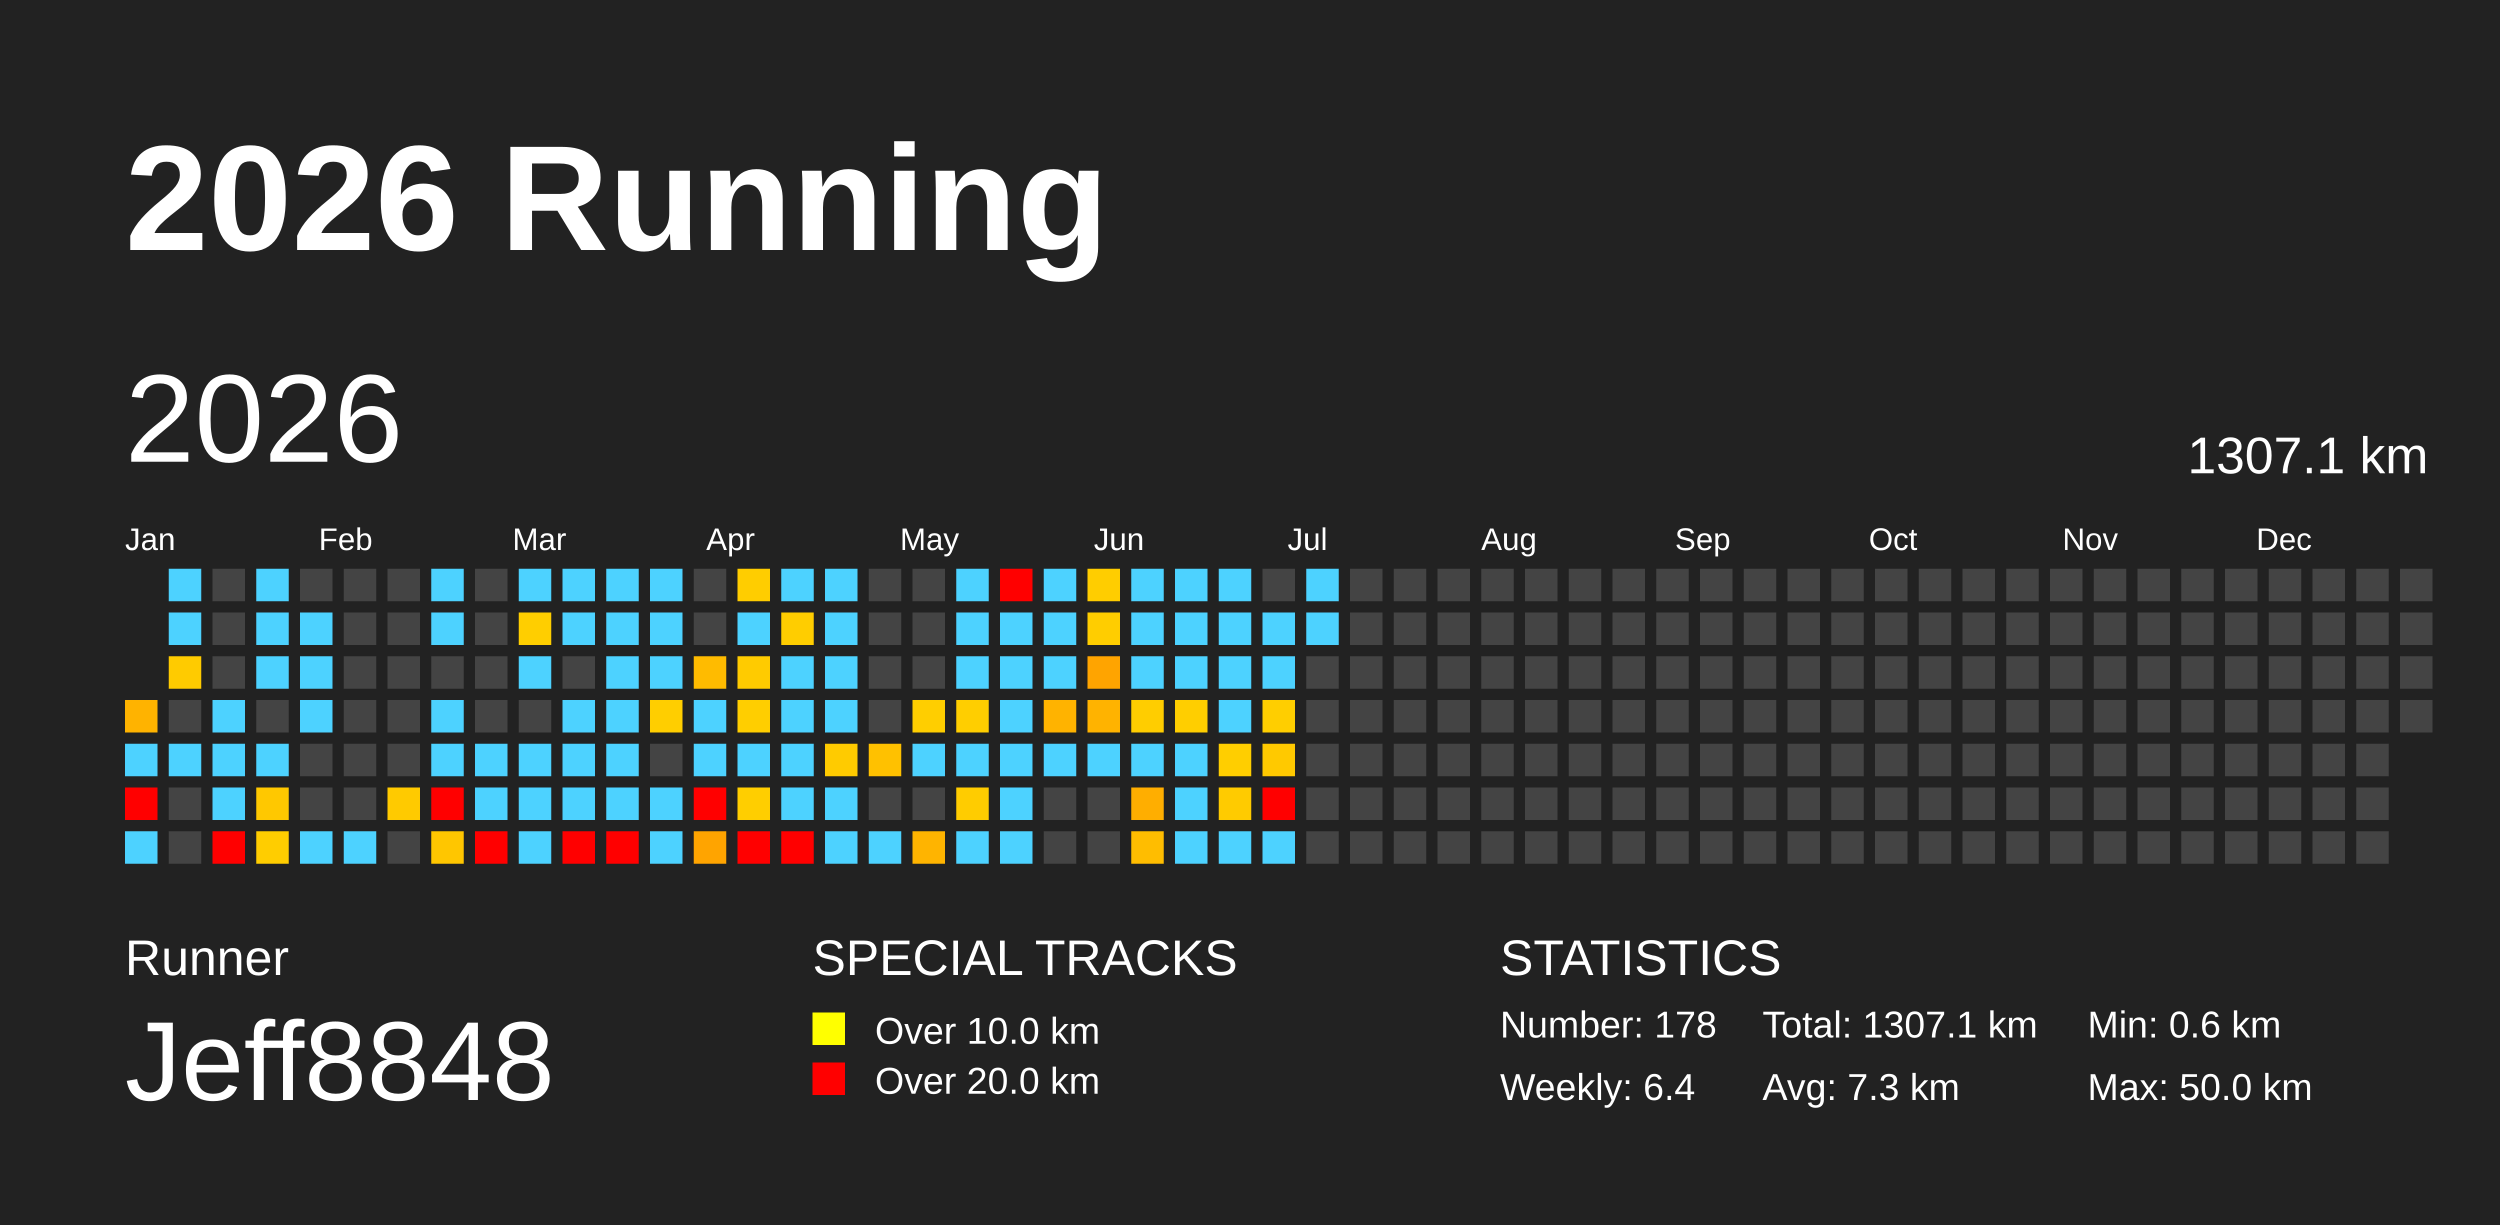
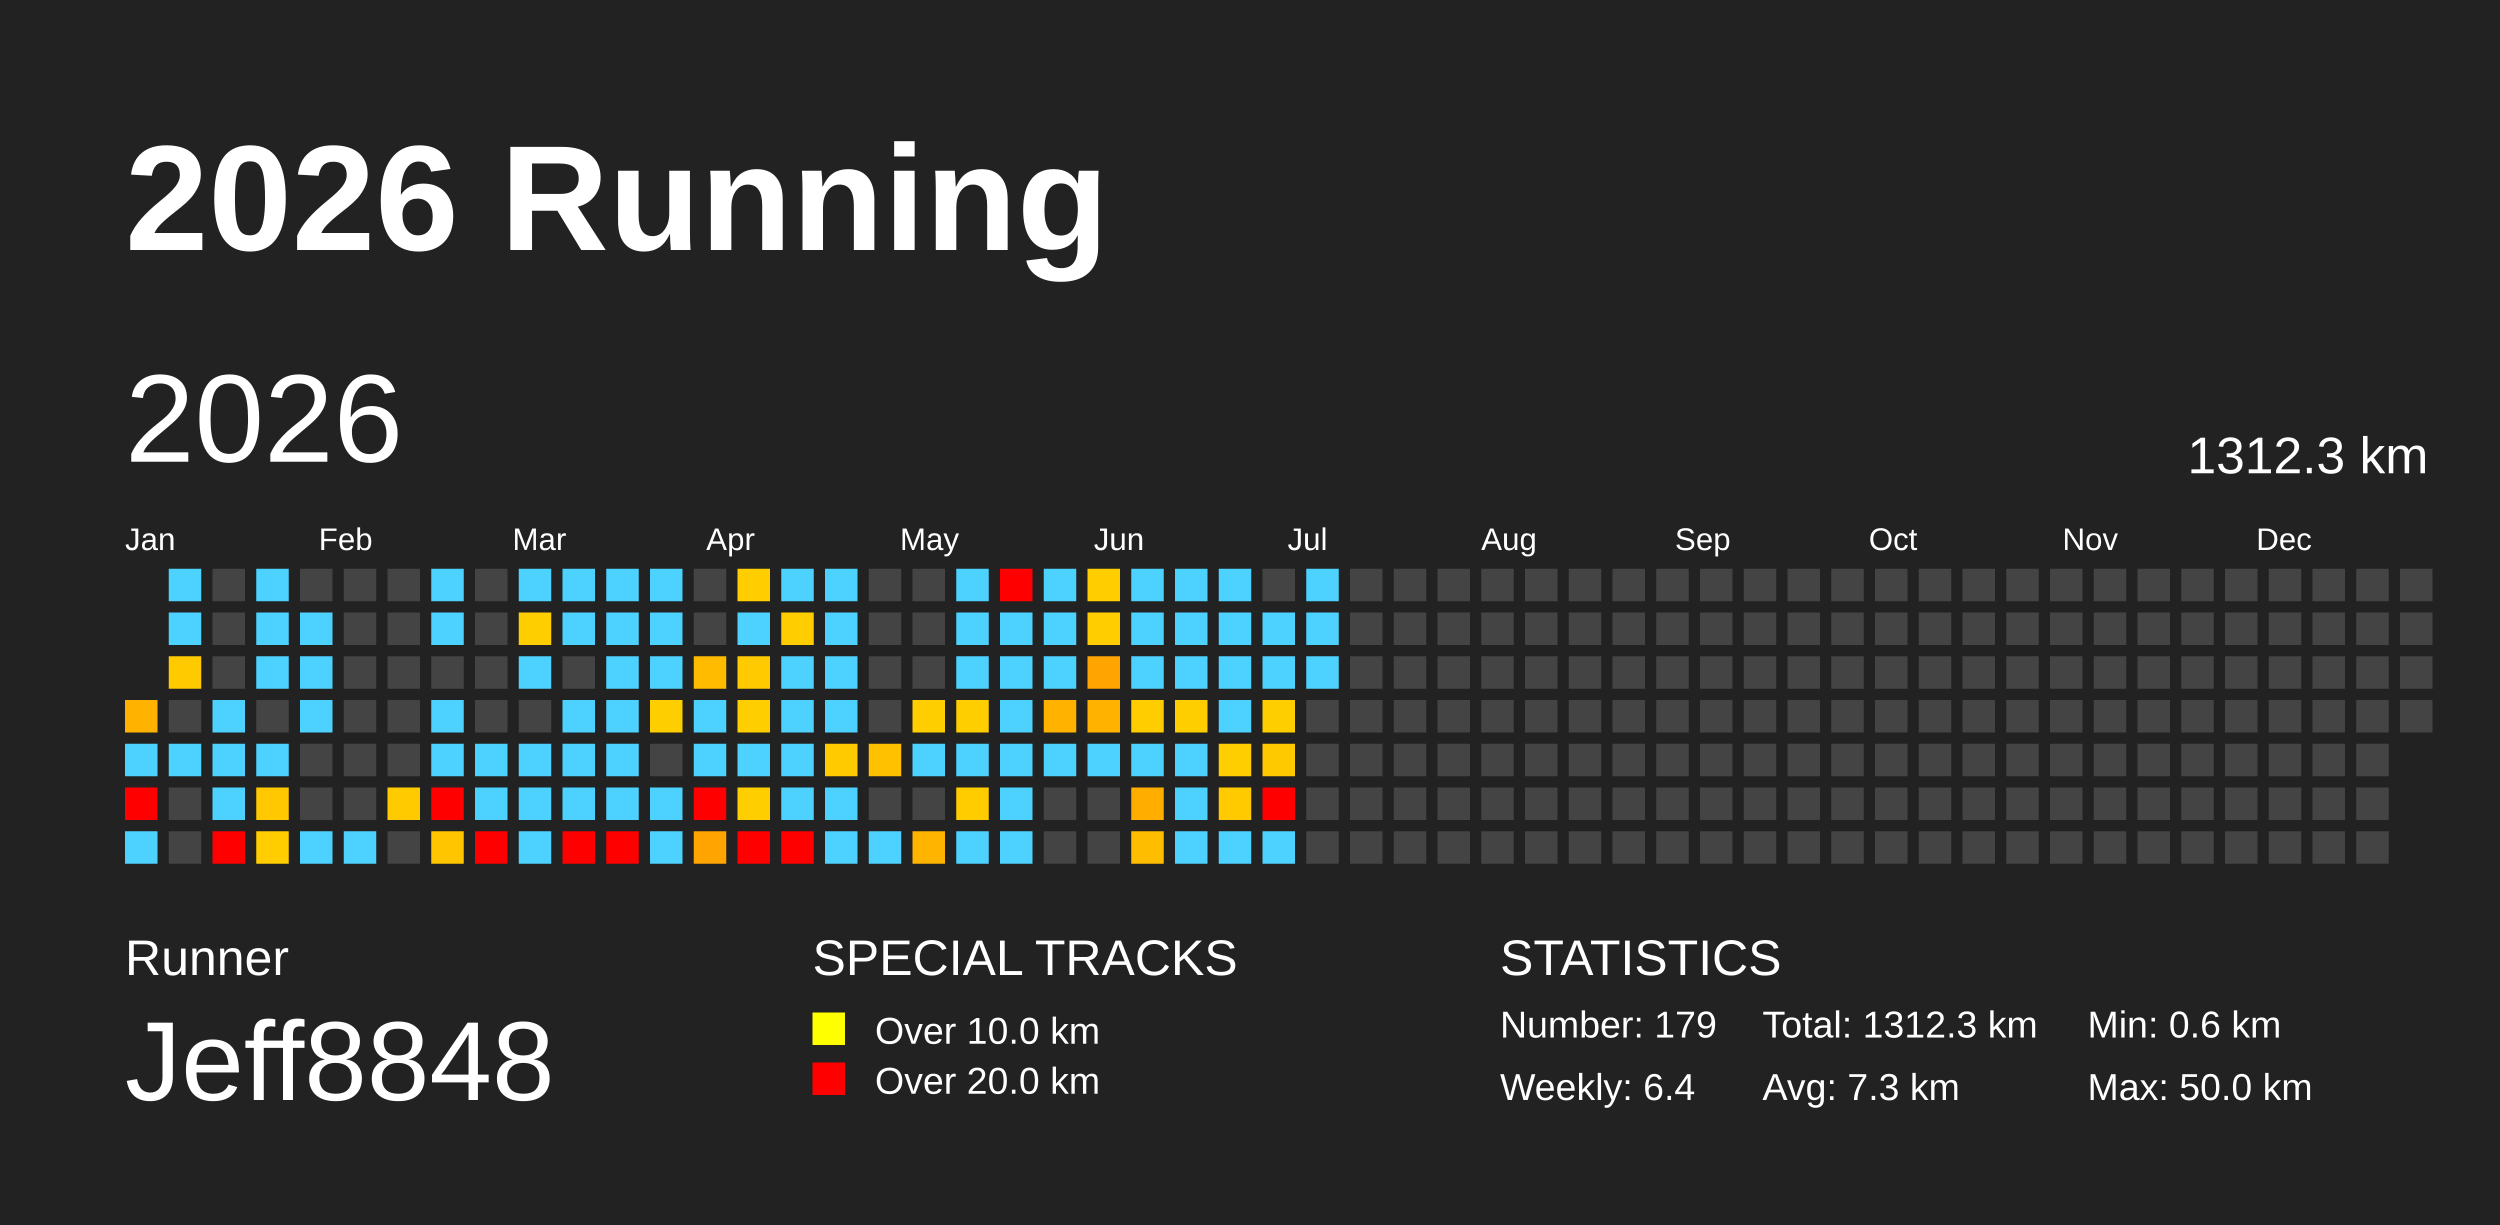
<svg xmlns="http://www.w3.org/2000/svg" baseProfile="full" height="98mm" version="1.1" viewBox="0,0,200,98" width="200mm">
  <defs />
  <rect fill="#222222" height="98" width="200" x="0" y="0" />
  <text fill="#FFFFFF" style="font-size:12px; font-family:Arial; font-weight:bold;" x="10" y="20">2026 Running</text>
  <text fill="#FFFFFF" style="font-size:4px; font-family:Arial" x="10" y="78">Runner</text>
  <text fill="#FFFFFF" style="font-size:9px; font-family:Arial" x="10" y="88">Jeff8848</text>
  <text fill="#FFFFFF" style="font-size:4px; font-family:Arial" x="65" y="78">SPECIAL TRACKS</text>
  <rect fill="yellow" height="2.6" width="2.6" x="65" y="81" />
  <text fill="#FFFFFF" style="font-size:3px; font-family:Arial" x="70" y="83.5">Over 10.0 km</text>
  <rect fill="red" height="2.6" width="2.6" x="65" y="85" />
  <text fill="#FFFFFF" style="font-size:3px; font-family:Arial" x="70" y="87.5">Over 20.0 km</text>
  <text fill="#FFFFFF" style="font-size:4px; font-family:Arial" x="120" y="78">STATISTICS</text>
-   <text fill="#FFFFFF" style="font-size:3px; font-family:Arial" x="120" y="83">Number: 178</text>
+   <text fill="#FFFFFF" style="font-size:3px; font-family:Arial" x="120" y="83">Number: 179</text>
  <text fill="#FFFFFF" style="font-size:3px; font-family:Arial" x="120" y="88">Weekly: 6.4</text>
-   <text fill="#FFFFFF" style="font-size:3px; font-family:Arial" x="141" y="83">Total: 1307.1 km</text>
+   <text fill="#FFFFFF" style="font-size:3px; font-family:Arial" x="141" y="83">Total: 1312.3 km</text>
  <text fill="#FFFFFF" style="font-size:3px; font-family:Arial" x="141" y="88">Avg: 7.3 km</text>
  <text fill="#FFFFFF" style="font-size:3px; font-family:Arial" x="167" y="83">Min: 0.6 km</text>
  <text fill="#FFFFFF" style="font-size:3px; font-family:Arial" x="167" y="88">Max: 50.0 km</text>
  <text dominant-baseline="hanging" fill="#FFFFFF" style="font-size:10.0px; font-family:Arial;" x="10" y="30">2026</text>
-   <text dominant-baseline="hanging" fill="#FFFFFF" style="font-size:4.125px; font-family:Arial;" x="175" y="35">1307.1 km</text>
+   <text dominant-baseline="hanging" fill="#FFFFFF" style="font-size:4.125px; font-family:Arial;" x="175" y="35">1312.3 km</text>
  <text fill="#FFFFFF" style="font-size:2.5px; font-family:Arial" x="10.0" y="44">Jan</text>
  <text fill="#FFFFFF" style="font-size:2.5px; font-family:Arial" x="25.5" y="44">Feb</text>
  <text fill="#FFFFFF" style="font-size:2.5px; font-family:Arial" x="41.0" y="44">Mar</text>
  <text fill="#FFFFFF" style="font-size:2.5px; font-family:Arial" x="56.5" y="44">Apr</text>
  <text fill="#FFFFFF" style="font-size:2.5px; font-family:Arial" x="72.0" y="44">May</text>
  <text fill="#FFFFFF" style="font-size:2.5px; font-family:Arial" x="87.5" y="44">Jun</text>
  <text fill="#FFFFFF" style="font-size:2.5px; font-family:Arial" x="103.0" y="44">Jul</text>
  <text fill="#FFFFFF" style="font-size:2.5px; font-family:Arial" x="118.5" y="44">Aug</text>
  <text fill="#FFFFFF" style="font-size:2.5px; font-family:Arial" x="134.0" y="44">Sep</text>
  <text fill="#FFFFFF" style="font-size:2.5px; font-family:Arial" x="149.5" y="44">Oct</text>
  <text fill="#FFFFFF" style="font-size:2.5px; font-family:Arial" x="165.0" y="44">Nov</text>
  <text fill="#FFFFFF" style="font-size:2.5px; font-family:Arial" x="180.5" y="44">Dec</text>
  <rect fill="#ffb300" height="2.6" width="2.6" x="10.0" y="56.0" />
  <rect fill="#4dd2ff" height="2.6" width="2.6" x="10.0" y="59.5" />
  <rect fill="red" height="2.6" width="2.6" x="10.0" y="63.0" />
  <rect fill="#4dd2ff" height="2.6" width="2.6" x="10.0" y="66.5" />
  <rect fill="#4dd2ff" height="2.6" width="2.6" x="13.5" y="45.5" />
  <rect fill="#4dd2ff" height="2.6" width="2.6" x="13.5" y="49.0" />
  <rect fill="#ffcb00" height="2.6" width="2.6" x="13.5" y="52.5" />
  <rect fill="#444444" height="2.6" width="2.6" x="13.5" y="56.0" />
  <rect fill="#4dd2ff" height="2.6" width="2.6" x="13.5" y="59.5" />
  <rect fill="#444444" height="2.6" width="2.6" x="13.5" y="63.0" />
  <rect fill="#444444" height="2.6" width="2.6" x="13.5" y="66.5" />
  <rect fill="#444444" height="2.6" width="2.6" x="17.0" y="45.5" />
  <rect fill="#444444" height="2.6" width="2.6" x="17.0" y="49.0" />
  <rect fill="#444444" height="2.6" width="2.6" x="17.0" y="52.5" />
  <rect fill="#4dd2ff" height="2.6" width="2.6" x="17.0" y="56.0" />
  <rect fill="#4dd2ff" height="2.6" width="2.6" x="17.0" y="59.5" />
  <rect fill="#4dd2ff" height="2.6" width="2.6" x="17.0" y="63.0" />
  <rect fill="red" height="2.6" width="2.6" x="17.0" y="66.5" />
  <rect fill="#4dd2ff" height="2.6" width="2.6" x="20.5" y="45.5" />
  <rect fill="#4dd2ff" height="2.6" width="2.6" x="20.5" y="49.0" />
  <rect fill="#4dd2ff" height="2.6" width="2.6" x="20.5" y="52.5" />
  <rect fill="#444444" height="2.6" width="2.6" x="20.5" y="56.0" />
  <rect fill="#4dd2ff" height="2.6" width="2.6" x="20.5" y="59.5" />
  <rect fill="#ffc800" height="2.6" width="2.6" x="20.5" y="63.0" />
  <rect fill="#ffcd00" height="2.6" width="2.6" x="20.5" y="66.5" />
  <rect fill="#444444" height="2.6" width="2.6" x="24.0" y="45.5" />
  <rect fill="#4dd2ff" height="2.6" width="2.6" x="24.0" y="49.0" />
  <rect fill="#4dd2ff" height="2.6" width="2.6" x="24.0" y="52.5" />
  <rect fill="#4dd2ff" height="2.6" width="2.6" x="24.0" y="56.0" />
  <rect fill="#444444" height="2.6" width="2.6" x="24.0" y="59.5" />
  <rect fill="#444444" height="2.6" width="2.6" x="24.0" y="63.0" />
  <rect fill="#4dd2ff" height="2.6" width="2.6" x="24.0" y="66.5" />
  <rect fill="#444444" height="2.6" width="2.6" x="27.5" y="45.5" />
  <rect fill="#444444" height="2.6" width="2.6" x="27.5" y="49.0" />
  <rect fill="#444444" height="2.6" width="2.6" x="27.5" y="52.5" />
  <rect fill="#444444" height="2.6" width="2.6" x="27.5" y="56.0" />
  <rect fill="#444444" height="2.6" width="2.6" x="27.5" y="59.5" />
  <rect fill="#444444" height="2.6" width="2.6" x="27.5" y="63.0" />
  <rect fill="#4dd2ff" height="2.6" width="2.6" x="27.5" y="66.5" />
  <rect fill="#444444" height="2.6" width="2.6" x="31.0" y="45.5" />
  <rect fill="#444444" height="2.6" width="2.6" x="31.0" y="49.0" />
  <rect fill="#444444" height="2.6" width="2.6" x="31.0" y="52.5" />
  <rect fill="#444444" height="2.6" width="2.6" x="31.0" y="56.0" />
  <rect fill="#444444" height="2.6" width="2.6" x="31.0" y="59.5" />
  <rect fill="#ffca00" height="2.6" width="2.6" x="31.0" y="63.0" />
  <rect fill="#444444" height="2.6" width="2.6" x="31.0" y="66.5" />
  <rect fill="#4dd2ff" height="2.6" width="2.6" x="34.5" y="45.5" />
  <rect fill="#4dd2ff" height="2.6" width="2.6" x="34.5" y="49.0" />
  <rect fill="#444444" height="2.6" width="2.6" x="34.5" y="52.5" />
  <rect fill="#4dd2ff" height="2.6" width="2.6" x="34.5" y="56.0" />
  <rect fill="#4dd2ff" height="2.6" width="2.6" x="34.5" y="59.5" />
  <rect fill="red" height="2.6" width="2.6" x="34.5" y="63.0" />
  <rect fill="#ffc600" height="2.6" width="2.6" x="34.5" y="66.5" />
  <rect fill="#444444" height="2.6" width="2.6" x="38.0" y="45.5" />
  <rect fill="#444444" height="2.6" width="2.6" x="38.0" y="49.0" />
  <rect fill="#444444" height="2.6" width="2.6" x="38.0" y="52.5" />
  <rect fill="#444444" height="2.6" width="2.6" x="38.0" y="56.0" />
  <rect fill="#4dd2ff" height="2.6" width="2.6" x="38.0" y="59.5" />
  <rect fill="#4dd2ff" height="2.6" width="2.6" x="38.0" y="63.0" />
  <rect fill="red" height="2.6" width="2.6" x="38.0" y="66.5" />
  <rect fill="#4dd2ff" height="2.6" width="2.6" x="41.5" y="45.5" />
  <rect fill="#ffce00" height="2.6" width="2.6" x="41.5" y="49.0" />
  <rect fill="#4dd2ff" height="2.6" width="2.6" x="41.5" y="52.5" />
  <rect fill="#444444" height="2.6" width="2.6" x="41.5" y="56.0" />
  <rect fill="#4dd2ff" height="2.6" width="2.6" x="41.5" y="59.5" />
  <rect fill="#4dd2ff" height="2.6" width="2.6" x="41.5" y="63.0" />
  <rect fill="#4dd2ff" height="2.6" width="2.6" x="41.5" y="66.5" />
  <rect fill="#4dd2ff" height="2.6" width="2.6" x="45.0" y="45.5" />
  <rect fill="#4dd2ff" height="2.6" width="2.6" x="45.0" y="49.0" />
  <rect fill="#444444" height="2.6" width="2.6" x="45.0" y="52.5" />
  <rect fill="#4dd2ff" height="2.6" width="2.6" x="45.0" y="56.0" />
  <rect fill="#4dd2ff" height="2.6" width="2.6" x="45.0" y="59.5" />
  <rect fill="#4dd2ff" height="2.6" width="2.6" x="45.0" y="63.0" />
  <rect fill="red" height="2.6" width="2.6" x="45.0" y="66.5" />
  <rect fill="#4dd2ff" height="2.6" width="2.6" x="48.5" y="45.5" />
  <rect fill="#4dd2ff" height="2.6" width="2.6" x="48.5" y="49.0" />
  <rect fill="#4dd2ff" height="2.6" width="2.6" x="48.5" y="52.5" />
  <rect fill="#4dd2ff" height="2.6" width="2.6" x="48.5" y="56.0" />
  <rect fill="#4dd2ff" height="2.6" width="2.6" x="48.5" y="59.5" />
  <rect fill="#4dd2ff" height="2.6" width="2.6" x="48.5" y="63.0" />
  <rect fill="red" height="2.6" width="2.6" x="48.5" y="66.5" />
  <rect fill="#4dd2ff" height="2.6" width="2.6" x="52.0" y="45.5" />
  <rect fill="#4dd2ff" height="2.6" width="2.6" x="52.0" y="49.0" />
  <rect fill="#4dd2ff" height="2.6" width="2.6" x="52.0" y="52.5" />
  <rect fill="#ffce00" height="2.6" width="2.6" x="52.0" y="56.0" />
  <rect fill="#444444" height="2.6" width="2.6" x="52.0" y="59.5" />
  <rect fill="#4dd2ff" height="2.6" width="2.6" x="52.0" y="63.0" />
  <rect fill="#4dd2ff" height="2.6" width="2.6" x="52.0" y="66.5" />
  <rect fill="#444444" height="2.6" width="2.6" x="55.5" y="45.5" />
  <rect fill="#444444" height="2.6" width="2.6" x="55.5" y="49.0" />
  <rect fill="#ffbb00" height="2.6" width="2.6" x="55.5" y="52.5" />
  <rect fill="#4dd2ff" height="2.6" width="2.6" x="55.5" y="56.0" />
  <rect fill="#4dd2ff" height="2.6" width="2.6" x="55.5" y="59.5" />
  <rect fill="red" height="2.6" width="2.6" x="55.5" y="63.0" />
  <rect fill="#ffa400" height="2.6" width="2.6" x="55.5" y="66.5" />
  <rect fill="#ffcd00" height="2.6" width="2.6" x="59.0" y="45.5" />
  <rect fill="#4dd2ff" height="2.6" width="2.6" x="59.0" y="49.0" />
  <rect fill="#ffcb00" height="2.6" width="2.6" x="59.0" y="52.5" />
  <rect fill="#ffce00" height="2.6" width="2.6" x="59.0" y="56.0" />
  <rect fill="#4dd2ff" height="2.6" width="2.6" x="59.0" y="59.5" />
  <rect fill="#ffce00" height="2.6" width="2.6" x="59.0" y="63.0" />
  <rect fill="red" height="2.6" width="2.6" x="59.0" y="66.5" />
  <rect fill="#4dd2ff" height="2.6" width="2.6" x="62.5" y="45.5" />
  <rect fill="#ffcd00" height="2.6" width="2.6" x="62.5" y="49.0" />
  <rect fill="#4dd2ff" height="2.6" width="2.6" x="62.5" y="52.5" />
  <rect fill="#4dd2ff" height="2.6" width="2.6" x="62.5" y="56.0" />
  <rect fill="#4dd2ff" height="2.6" width="2.6" x="62.5" y="59.5" />
  <rect fill="#4dd2ff" height="2.6" width="2.6" x="62.5" y="63.0" />
  <rect fill="red" height="2.6" width="2.6" x="62.5" y="66.5" />
  <rect fill="#4dd2ff" height="2.6" width="2.6" x="66.0" y="45.5" />
  <rect fill="#4dd2ff" height="2.6" width="2.6" x="66.0" y="49.0" />
  <rect fill="#4dd2ff" height="2.6" width="2.6" x="66.0" y="52.5" />
  <rect fill="#4dd2ff" height="2.6" width="2.6" x="66.0" y="56.0" />
  <rect fill="#ffcb00" height="2.6" width="2.6" x="66.0" y="59.5" />
  <rect fill="#4dd2ff" height="2.6" width="2.6" x="66.0" y="63.0" />
  <rect fill="#4dd2ff" height="2.6" width="2.6" x="66.0" y="66.5" />
  <rect fill="#444444" height="2.6" width="2.6" x="69.5" y="45.5" />
  <rect fill="#444444" height="2.6" width="2.6" x="69.5" y="49.0" />
  <rect fill="#444444" height="2.6" width="2.6" x="69.5" y="52.5" />
  <rect fill="#444444" height="2.6" width="2.6" x="69.5" y="56.0" />
  <rect fill="#ffc100" height="2.6" width="2.6" x="69.5" y="59.5" />
  <rect fill="#444444" height="2.6" width="2.6" x="69.5" y="63.0" />
  <rect fill="#4dd2ff" height="2.6" width="2.6" x="69.5" y="66.5" />
  <rect fill="#444444" height="2.6" width="2.6" x="73.0" y="45.5" />
  <rect fill="#444444" height="2.6" width="2.6" x="73.0" y="49.0" />
  <rect fill="#444444" height="2.6" width="2.6" x="73.0" y="52.5" />
  <rect fill="#ffce00" height="2.6" width="2.6" x="73.0" y="56.0" />
  <rect fill="#4dd2ff" height="2.6" width="2.6" x="73.0" y="59.5" />
  <rect fill="#444444" height="2.6" width="2.6" x="73.0" y="63.0" />
  <rect fill="#ffb400" height="2.6" width="2.6" x="73.0" y="66.5" />
  <rect fill="#4dd2ff" height="2.6" width="2.6" x="76.5" y="45.5" />
  <rect fill="#4dd2ff" height="2.6" width="2.6" x="76.5" y="49.0" />
  <rect fill="#4dd2ff" height="2.6" width="2.6" x="76.5" y="52.5" />
  <rect fill="#ffce00" height="2.6" width="2.6" x="76.5" y="56.0" />
  <rect fill="#4dd2ff" height="2.6" width="2.6" x="76.5" y="59.5" />
  <rect fill="#ffcc00" height="2.6" width="2.6" x="76.5" y="63.0" />
  <rect fill="#4dd2ff" height="2.6" width="2.6" x="76.5" y="66.5" />
  <rect fill="red" height="2.6" width="2.6" x="80.0" y="45.5" />
  <rect fill="#4dd2ff" height="2.6" width="2.6" x="80.0" y="49.0" />
  <rect fill="#4dd2ff" height="2.6" width="2.6" x="80.0" y="52.5" />
  <rect fill="#4dd2ff" height="2.6" width="2.6" x="80.0" y="56.0" />
  <rect fill="#4dd2ff" height="2.6" width="2.6" x="80.0" y="59.5" />
  <rect fill="#4dd2ff" height="2.6" width="2.6" x="80.0" y="63.0" />
  <rect fill="#4dd2ff" height="2.6" width="2.6" x="80.0" y="66.5" />
  <rect fill="#4dd2ff" height="2.6" width="2.6" x="83.5" y="45.5" />
  <rect fill="#4dd2ff" height="2.6" width="2.6" x="83.5" y="49.0" />
  <rect fill="#4dd2ff" height="2.6" width="2.6" x="83.5" y="52.5" />
  <rect fill="#ffb300" height="2.6" width="2.6" x="83.5" y="56.0" />
  <rect fill="#4dd2ff" height="2.6" width="2.6" x="83.5" y="59.5" />
  <rect fill="#444444" height="2.6" width="2.6" x="83.5" y="63.0" />
  <rect fill="#444444" height="2.6" width="2.6" x="83.5" y="66.5" />
  <rect fill="#ffcd00" height="2.6" width="2.6" x="87.0" y="45.5" />
  <rect fill="#ffcd00" height="2.6" width="2.6" x="87.0" y="49.0" />
  <rect fill="#ffa400" height="2.6" width="2.6" x="87.0" y="52.5" />
  <rect fill="#ffb300" height="2.6" width="2.6" x="87.0" y="56.0" />
  <rect fill="#4dd2ff" height="2.6" width="2.6" x="87.0" y="59.5" />
  <rect fill="#444444" height="2.6" width="2.6" x="87.0" y="63.0" />
  <rect fill="#444444" height="2.6" width="2.6" x="87.0" y="66.5" />
  <rect fill="#4dd2ff" height="2.6" width="2.6" x="90.5" y="45.5" />
  <rect fill="#4dd2ff" height="2.6" width="2.6" x="90.5" y="49.0" />
  <rect fill="#4dd2ff" height="2.6" width="2.6" x="90.5" y="52.5" />
  <rect fill="#ffcd00" height="2.6" width="2.6" x="90.5" y="56.0" />
  <rect fill="#4dd2ff" height="2.6" width="2.6" x="90.5" y="59.5" />
  <rect fill="#ffae00" height="2.6" width="2.6" x="90.5" y="63.0" />
  <rect fill="#ffbd00" height="2.6" width="2.6" x="90.5" y="66.5" />
  <rect fill="#4dd2ff" height="2.6" width="2.6" x="94.0" y="45.5" />
  <rect fill="#4dd2ff" height="2.6" width="2.6" x="94.0" y="49.0" />
  <rect fill="#4dd2ff" height="2.6" width="2.6" x="94.0" y="52.5" />
  <rect fill="#ffce00" height="2.6" width="2.6" x="94.0" y="56.0" />
  <rect fill="#4dd2ff" height="2.6" width="2.6" x="94.0" y="59.5" />
  <rect fill="#4dd2ff" height="2.6" width="2.6" x="94.0" y="63.0" />
  <rect fill="#4dd2ff" height="2.6" width="2.6" x="94.0" y="66.5" />
  <rect fill="#4dd2ff" height="2.6" width="2.6" x="97.5" y="45.5" />
  <rect fill="#4dd2ff" height="2.6" width="2.6" x="97.5" y="49.0" />
  <rect fill="#4dd2ff" height="2.6" width="2.6" x="97.5" y="52.5" />
  <rect fill="#4dd2ff" height="2.6" width="2.6" x="97.5" y="56.0" />
  <rect fill="#ffce00" height="2.6" width="2.6" x="97.5" y="59.5" />
  <rect fill="#ffcb00" height="2.6" width="2.6" x="97.5" y="63.0" />
  <rect fill="#4dd2ff" height="2.6" width="2.6" x="97.5" y="66.5" />
  <rect fill="#444444" height="2.6" width="2.6" x="101.0" y="45.5" />
  <rect fill="#4dd2ff" height="2.6" width="2.6" x="101.0" y="49.0" />
  <rect fill="#4dd2ff" height="2.6" width="2.6" x="101.0" y="52.5" />
  <rect fill="#ffce00" height="2.6" width="2.6" x="101.0" y="56.0" />
  <rect fill="#ffc900" height="2.6" width="2.6" x="101.0" y="59.5" />
  <rect fill="red" height="2.6" width="2.6" x="101.0" y="63.0" />
  <rect fill="#4dd2ff" height="2.6" width="2.6" x="101.0" y="66.5" />
  <rect fill="#4dd2ff" height="2.6" width="2.6" x="104.5" y="45.5" />
  <rect fill="#4dd2ff" height="2.6" width="2.6" x="104.5" y="49.0" />
-   <rect fill="#444444" height="2.6" width="2.6" x="104.5" y="52.5" />
+   <rect fill="#4dd2ff" height="2.6" width="2.6" x="104.5" y="52.5" />
  <rect fill="#444444" height="2.6" width="2.6" x="104.5" y="56.0" />
  <rect fill="#444444" height="2.6" width="2.6" x="104.5" y="59.5" />
  <rect fill="#444444" height="2.6" width="2.6" x="104.5" y="63.0" />
  <rect fill="#444444" height="2.6" width="2.6" x="104.5" y="66.5" />
  <rect fill="#444444" height="2.6" width="2.6" x="108.0" y="45.5" />
  <rect fill="#444444" height="2.6" width="2.6" x="108.0" y="49.0" />
  <rect fill="#444444" height="2.6" width="2.6" x="108.0" y="52.5" />
  <rect fill="#444444" height="2.6" width="2.6" x="108.0" y="56.0" />
  <rect fill="#444444" height="2.6" width="2.6" x="108.0" y="59.5" />
  <rect fill="#444444" height="2.6" width="2.6" x="108.0" y="63.0" />
  <rect fill="#444444" height="2.6" width="2.6" x="108.0" y="66.5" />
  <rect fill="#444444" height="2.6" width="2.6" x="111.5" y="45.5" />
  <rect fill="#444444" height="2.6" width="2.6" x="111.5" y="49.0" />
  <rect fill="#444444" height="2.6" width="2.6" x="111.5" y="52.5" />
  <rect fill="#444444" height="2.6" width="2.6" x="111.5" y="56.0" />
  <rect fill="#444444" height="2.6" width="2.6" x="111.5" y="59.5" />
  <rect fill="#444444" height="2.6" width="2.6" x="111.5" y="63.0" />
  <rect fill="#444444" height="2.6" width="2.6" x="111.5" y="66.5" />
  <rect fill="#444444" height="2.6" width="2.6" x="115.0" y="45.5" />
  <rect fill="#444444" height="2.6" width="2.6" x="115.0" y="49.0" />
  <rect fill="#444444" height="2.6" width="2.6" x="115.0" y="52.5" />
  <rect fill="#444444" height="2.6" width="2.6" x="115.0" y="56.0" />
  <rect fill="#444444" height="2.6" width="2.6" x="115.0" y="59.5" />
  <rect fill="#444444" height="2.6" width="2.6" x="115.0" y="63.0" />
  <rect fill="#444444" height="2.6" width="2.6" x="115.0" y="66.5" />
  <rect fill="#444444" height="2.6" width="2.6" x="118.5" y="45.5" />
  <rect fill="#444444" height="2.6" width="2.6" x="118.5" y="49.0" />
  <rect fill="#444444" height="2.6" width="2.6" x="118.5" y="52.5" />
  <rect fill="#444444" height="2.6" width="2.6" x="118.5" y="56.0" />
  <rect fill="#444444" height="2.6" width="2.6" x="118.5" y="59.5" />
  <rect fill="#444444" height="2.6" width="2.6" x="118.5" y="63.0" />
  <rect fill="#444444" height="2.6" width="2.6" x="118.5" y="66.5" />
  <rect fill="#444444" height="2.6" width="2.6" x="122.0" y="45.5" />
  <rect fill="#444444" height="2.6" width="2.6" x="122.0" y="49.0" />
  <rect fill="#444444" height="2.6" width="2.6" x="122.0" y="52.5" />
  <rect fill="#444444" height="2.6" width="2.6" x="122.0" y="56.0" />
  <rect fill="#444444" height="2.6" width="2.6" x="122.0" y="59.5" />
  <rect fill="#444444" height="2.6" width="2.6" x="122.0" y="63.0" />
  <rect fill="#444444" height="2.6" width="2.6" x="122.0" y="66.5" />
  <rect fill="#444444" height="2.6" width="2.6" x="125.5" y="45.5" />
  <rect fill="#444444" height="2.6" width="2.6" x="125.5" y="49.0" />
  <rect fill="#444444" height="2.6" width="2.6" x="125.5" y="52.5" />
  <rect fill="#444444" height="2.6" width="2.6" x="125.5" y="56.0" />
  <rect fill="#444444" height="2.6" width="2.6" x="125.5" y="59.5" />
  <rect fill="#444444" height="2.6" width="2.6" x="125.5" y="63.0" />
  <rect fill="#444444" height="2.6" width="2.6" x="125.5" y="66.5" />
  <rect fill="#444444" height="2.6" width="2.6" x="129.0" y="45.5" />
  <rect fill="#444444" height="2.6" width="2.6" x="129.0" y="49.0" />
  <rect fill="#444444" height="2.6" width="2.6" x="129.0" y="52.5" />
  <rect fill="#444444" height="2.6" width="2.6" x="129.0" y="56.0" />
  <rect fill="#444444" height="2.6" width="2.6" x="129.0" y="59.5" />
  <rect fill="#444444" height="2.6" width="2.6" x="129.0" y="63.0" />
  <rect fill="#444444" height="2.6" width="2.6" x="129.0" y="66.5" />
  <rect fill="#444444" height="2.6" width="2.6" x="132.5" y="45.5" />
  <rect fill="#444444" height="2.6" width="2.6" x="132.5" y="49.0" />
  <rect fill="#444444" height="2.6" width="2.6" x="132.5" y="52.5" />
  <rect fill="#444444" height="2.6" width="2.6" x="132.5" y="56.0" />
  <rect fill="#444444" height="2.6" width="2.6" x="132.5" y="59.5" />
  <rect fill="#444444" height="2.6" width="2.6" x="132.5" y="63.0" />
  <rect fill="#444444" height="2.6" width="2.6" x="132.5" y="66.5" />
  <rect fill="#444444" height="2.6" width="2.6" x="136.0" y="45.5" />
  <rect fill="#444444" height="2.6" width="2.6" x="136.0" y="49.0" />
  <rect fill="#444444" height="2.6" width="2.6" x="136.0" y="52.5" />
  <rect fill="#444444" height="2.6" width="2.6" x="136.0" y="56.0" />
  <rect fill="#444444" height="2.6" width="2.6" x="136.0" y="59.5" />
  <rect fill="#444444" height="2.6" width="2.6" x="136.0" y="63.0" />
  <rect fill="#444444" height="2.6" width="2.6" x="136.0" y="66.5" />
  <rect fill="#444444" height="2.6" width="2.6" x="139.5" y="45.5" />
  <rect fill="#444444" height="2.6" width="2.6" x="139.5" y="49.0" />
  <rect fill="#444444" height="2.6" width="2.6" x="139.5" y="52.5" />
  <rect fill="#444444" height="2.6" width="2.6" x="139.5" y="56.0" />
  <rect fill="#444444" height="2.6" width="2.6" x="139.5" y="59.5" />
  <rect fill="#444444" height="2.6" width="2.6" x="139.5" y="63.0" />
  <rect fill="#444444" height="2.6" width="2.6" x="139.5" y="66.5" />
  <rect fill="#444444" height="2.6" width="2.6" x="143.0" y="45.5" />
  <rect fill="#444444" height="2.6" width="2.6" x="143.0" y="49.0" />
  <rect fill="#444444" height="2.6" width="2.6" x="143.0" y="52.5" />
  <rect fill="#444444" height="2.6" width="2.6" x="143.0" y="56.0" />
  <rect fill="#444444" height="2.6" width="2.6" x="143.0" y="59.5" />
  <rect fill="#444444" height="2.6" width="2.6" x="143.0" y="63.0" />
  <rect fill="#444444" height="2.6" width="2.6" x="143.0" y="66.5" />
  <rect fill="#444444" height="2.6" width="2.6" x="146.5" y="45.5" />
  <rect fill="#444444" height="2.6" width="2.6" x="146.5" y="49.0" />
  <rect fill="#444444" height="2.6" width="2.6" x="146.5" y="52.5" />
  <rect fill="#444444" height="2.6" width="2.6" x="146.5" y="56.0" />
  <rect fill="#444444" height="2.6" width="2.6" x="146.5" y="59.5" />
  <rect fill="#444444" height="2.6" width="2.6" x="146.5" y="63.0" />
  <rect fill="#444444" height="2.6" width="2.6" x="146.5" y="66.5" />
  <rect fill="#444444" height="2.6" width="2.6" x="150.0" y="45.5" />
  <rect fill="#444444" height="2.6" width="2.6" x="150.0" y="49.0" />
  <rect fill="#444444" height="2.6" width="2.6" x="150.0" y="52.5" />
  <rect fill="#444444" height="2.6" width="2.6" x="150.0" y="56.0" />
  <rect fill="#444444" height="2.6" width="2.6" x="150.0" y="59.5" />
  <rect fill="#444444" height="2.6" width="2.6" x="150.0" y="63.0" />
  <rect fill="#444444" height="2.6" width="2.6" x="150.0" y="66.5" />
  <rect fill="#444444" height="2.6" width="2.6" x="153.5" y="45.5" />
  <rect fill="#444444" height="2.6" width="2.6" x="153.5" y="49.0" />
  <rect fill="#444444" height="2.6" width="2.6" x="153.5" y="52.5" />
  <rect fill="#444444" height="2.6" width="2.6" x="153.5" y="56.0" />
  <rect fill="#444444" height="2.6" width="2.6" x="153.5" y="59.5" />
  <rect fill="#444444" height="2.6" width="2.6" x="153.5" y="63.0" />
  <rect fill="#444444" height="2.6" width="2.6" x="153.5" y="66.5" />
  <rect fill="#444444" height="2.6" width="2.6" x="157.0" y="45.5" />
  <rect fill="#444444" height="2.6" width="2.6" x="157.0" y="49.0" />
  <rect fill="#444444" height="2.6" width="2.6" x="157.0" y="52.5" />
  <rect fill="#444444" height="2.6" width="2.6" x="157.0" y="56.0" />
  <rect fill="#444444" height="2.6" width="2.6" x="157.0" y="59.5" />
  <rect fill="#444444" height="2.6" width="2.6" x="157.0" y="63.0" />
  <rect fill="#444444" height="2.6" width="2.6" x="157.0" y="66.5" />
  <rect fill="#444444" height="2.6" width="2.6" x="160.5" y="45.5" />
  <rect fill="#444444" height="2.6" width="2.6" x="160.5" y="49.0" />
  <rect fill="#444444" height="2.6" width="2.6" x="160.5" y="52.5" />
  <rect fill="#444444" height="2.6" width="2.6" x="160.5" y="56.0" />
  <rect fill="#444444" height="2.6" width="2.6" x="160.5" y="59.5" />
  <rect fill="#444444" height="2.6" width="2.6" x="160.5" y="63.0" />
  <rect fill="#444444" height="2.6" width="2.6" x="160.5" y="66.5" />
  <rect fill="#444444" height="2.6" width="2.6" x="164.0" y="45.5" />
  <rect fill="#444444" height="2.6" width="2.6" x="164.0" y="49.0" />
  <rect fill="#444444" height="2.6" width="2.6" x="164.0" y="52.5" />
  <rect fill="#444444" height="2.6" width="2.6" x="164.0" y="56.0" />
  <rect fill="#444444" height="2.6" width="2.6" x="164.0" y="59.5" />
  <rect fill="#444444" height="2.6" width="2.6" x="164.0" y="63.0" />
  <rect fill="#444444" height="2.6" width="2.6" x="164.0" y="66.5" />
  <rect fill="#444444" height="2.6" width="2.6" x="167.5" y="45.5" />
  <rect fill="#444444" height="2.6" width="2.6" x="167.5" y="49.0" />
  <rect fill="#444444" height="2.6" width="2.6" x="167.5" y="52.5" />
  <rect fill="#444444" height="2.6" width="2.6" x="167.5" y="56.0" />
  <rect fill="#444444" height="2.6" width="2.6" x="167.5" y="59.5" />
  <rect fill="#444444" height="2.6" width="2.6" x="167.5" y="63.0" />
  <rect fill="#444444" height="2.6" width="2.6" x="167.5" y="66.5" />
  <rect fill="#444444" height="2.6" width="2.6" x="171.0" y="45.5" />
  <rect fill="#444444" height="2.6" width="2.6" x="171.0" y="49.0" />
  <rect fill="#444444" height="2.6" width="2.6" x="171.0" y="52.5" />
  <rect fill="#444444" height="2.6" width="2.6" x="171.0" y="56.0" />
  <rect fill="#444444" height="2.6" width="2.6" x="171.0" y="59.5" />
  <rect fill="#444444" height="2.6" width="2.6" x="171.0" y="63.0" />
  <rect fill="#444444" height="2.6" width="2.6" x="171.0" y="66.5" />
  <rect fill="#444444" height="2.6" width="2.6" x="174.5" y="45.5" />
  <rect fill="#444444" height="2.6" width="2.6" x="174.5" y="49.0" />
  <rect fill="#444444" height="2.6" width="2.6" x="174.5" y="52.5" />
  <rect fill="#444444" height="2.6" width="2.6" x="174.5" y="56.0" />
  <rect fill="#444444" height="2.6" width="2.6" x="174.5" y="59.5" />
  <rect fill="#444444" height="2.6" width="2.6" x="174.5" y="63.0" />
  <rect fill="#444444" height="2.6" width="2.6" x="174.5" y="66.5" />
  <rect fill="#444444" height="2.6" width="2.6" x="178.0" y="45.5" />
  <rect fill="#444444" height="2.6" width="2.6" x="178.0" y="49.0" />
  <rect fill="#444444" height="2.6" width="2.6" x="178.0" y="52.5" />
  <rect fill="#444444" height="2.6" width="2.6" x="178.0" y="56.0" />
  <rect fill="#444444" height="2.6" width="2.6" x="178.0" y="59.5" />
  <rect fill="#444444" height="2.6" width="2.6" x="178.0" y="63.0" />
  <rect fill="#444444" height="2.6" width="2.6" x="178.0" y="66.5" />
  <rect fill="#444444" height="2.6" width="2.6" x="181.5" y="45.5" />
  <rect fill="#444444" height="2.6" width="2.6" x="181.5" y="49.0" />
  <rect fill="#444444" height="2.6" width="2.6" x="181.5" y="52.5" />
  <rect fill="#444444" height="2.6" width="2.6" x="181.5" y="56.0" />
  <rect fill="#444444" height="2.6" width="2.6" x="181.5" y="59.5" />
  <rect fill="#444444" height="2.6" width="2.6" x="181.5" y="63.0" />
  <rect fill="#444444" height="2.6" width="2.6" x="181.5" y="66.5" />
  <rect fill="#444444" height="2.6" width="2.6" x="185.0" y="45.5" />
  <rect fill="#444444" height="2.6" width="2.6" x="185.0" y="49.0" />
  <rect fill="#444444" height="2.6" width="2.6" x="185.0" y="52.5" />
  <rect fill="#444444" height="2.6" width="2.6" x="185.0" y="56.0" />
  <rect fill="#444444" height="2.6" width="2.6" x="185.0" y="59.5" />
  <rect fill="#444444" height="2.6" width="2.6" x="185.0" y="63.0" />
  <rect fill="#444444" height="2.6" width="2.6" x="185.0" y="66.5" />
  <rect fill="#444444" height="2.6" width="2.6" x="188.5" y="45.5" />
  <rect fill="#444444" height="2.6" width="2.6" x="188.5" y="49.0" />
  <rect fill="#444444" height="2.6" width="2.6" x="188.5" y="52.5" />
  <rect fill="#444444" height="2.6" width="2.6" x="188.5" y="56.0" />
  <rect fill="#444444" height="2.6" width="2.6" x="188.5" y="59.5" />
  <rect fill="#444444" height="2.6" width="2.6" x="188.5" y="63.0" />
  <rect fill="#444444" height="2.6" width="2.6" x="188.5" y="66.5" />
  <rect fill="#444444" height="2.6" width="2.6" x="192.0" y="45.5" />
  <rect fill="#444444" height="2.6" width="2.6" x="192.0" y="49.0" />
  <rect fill="#444444" height="2.6" width="2.6" x="192.0" y="52.5" />
  <rect fill="#444444" height="2.6" width="2.6" x="192.0" y="56.0" />
</svg>
